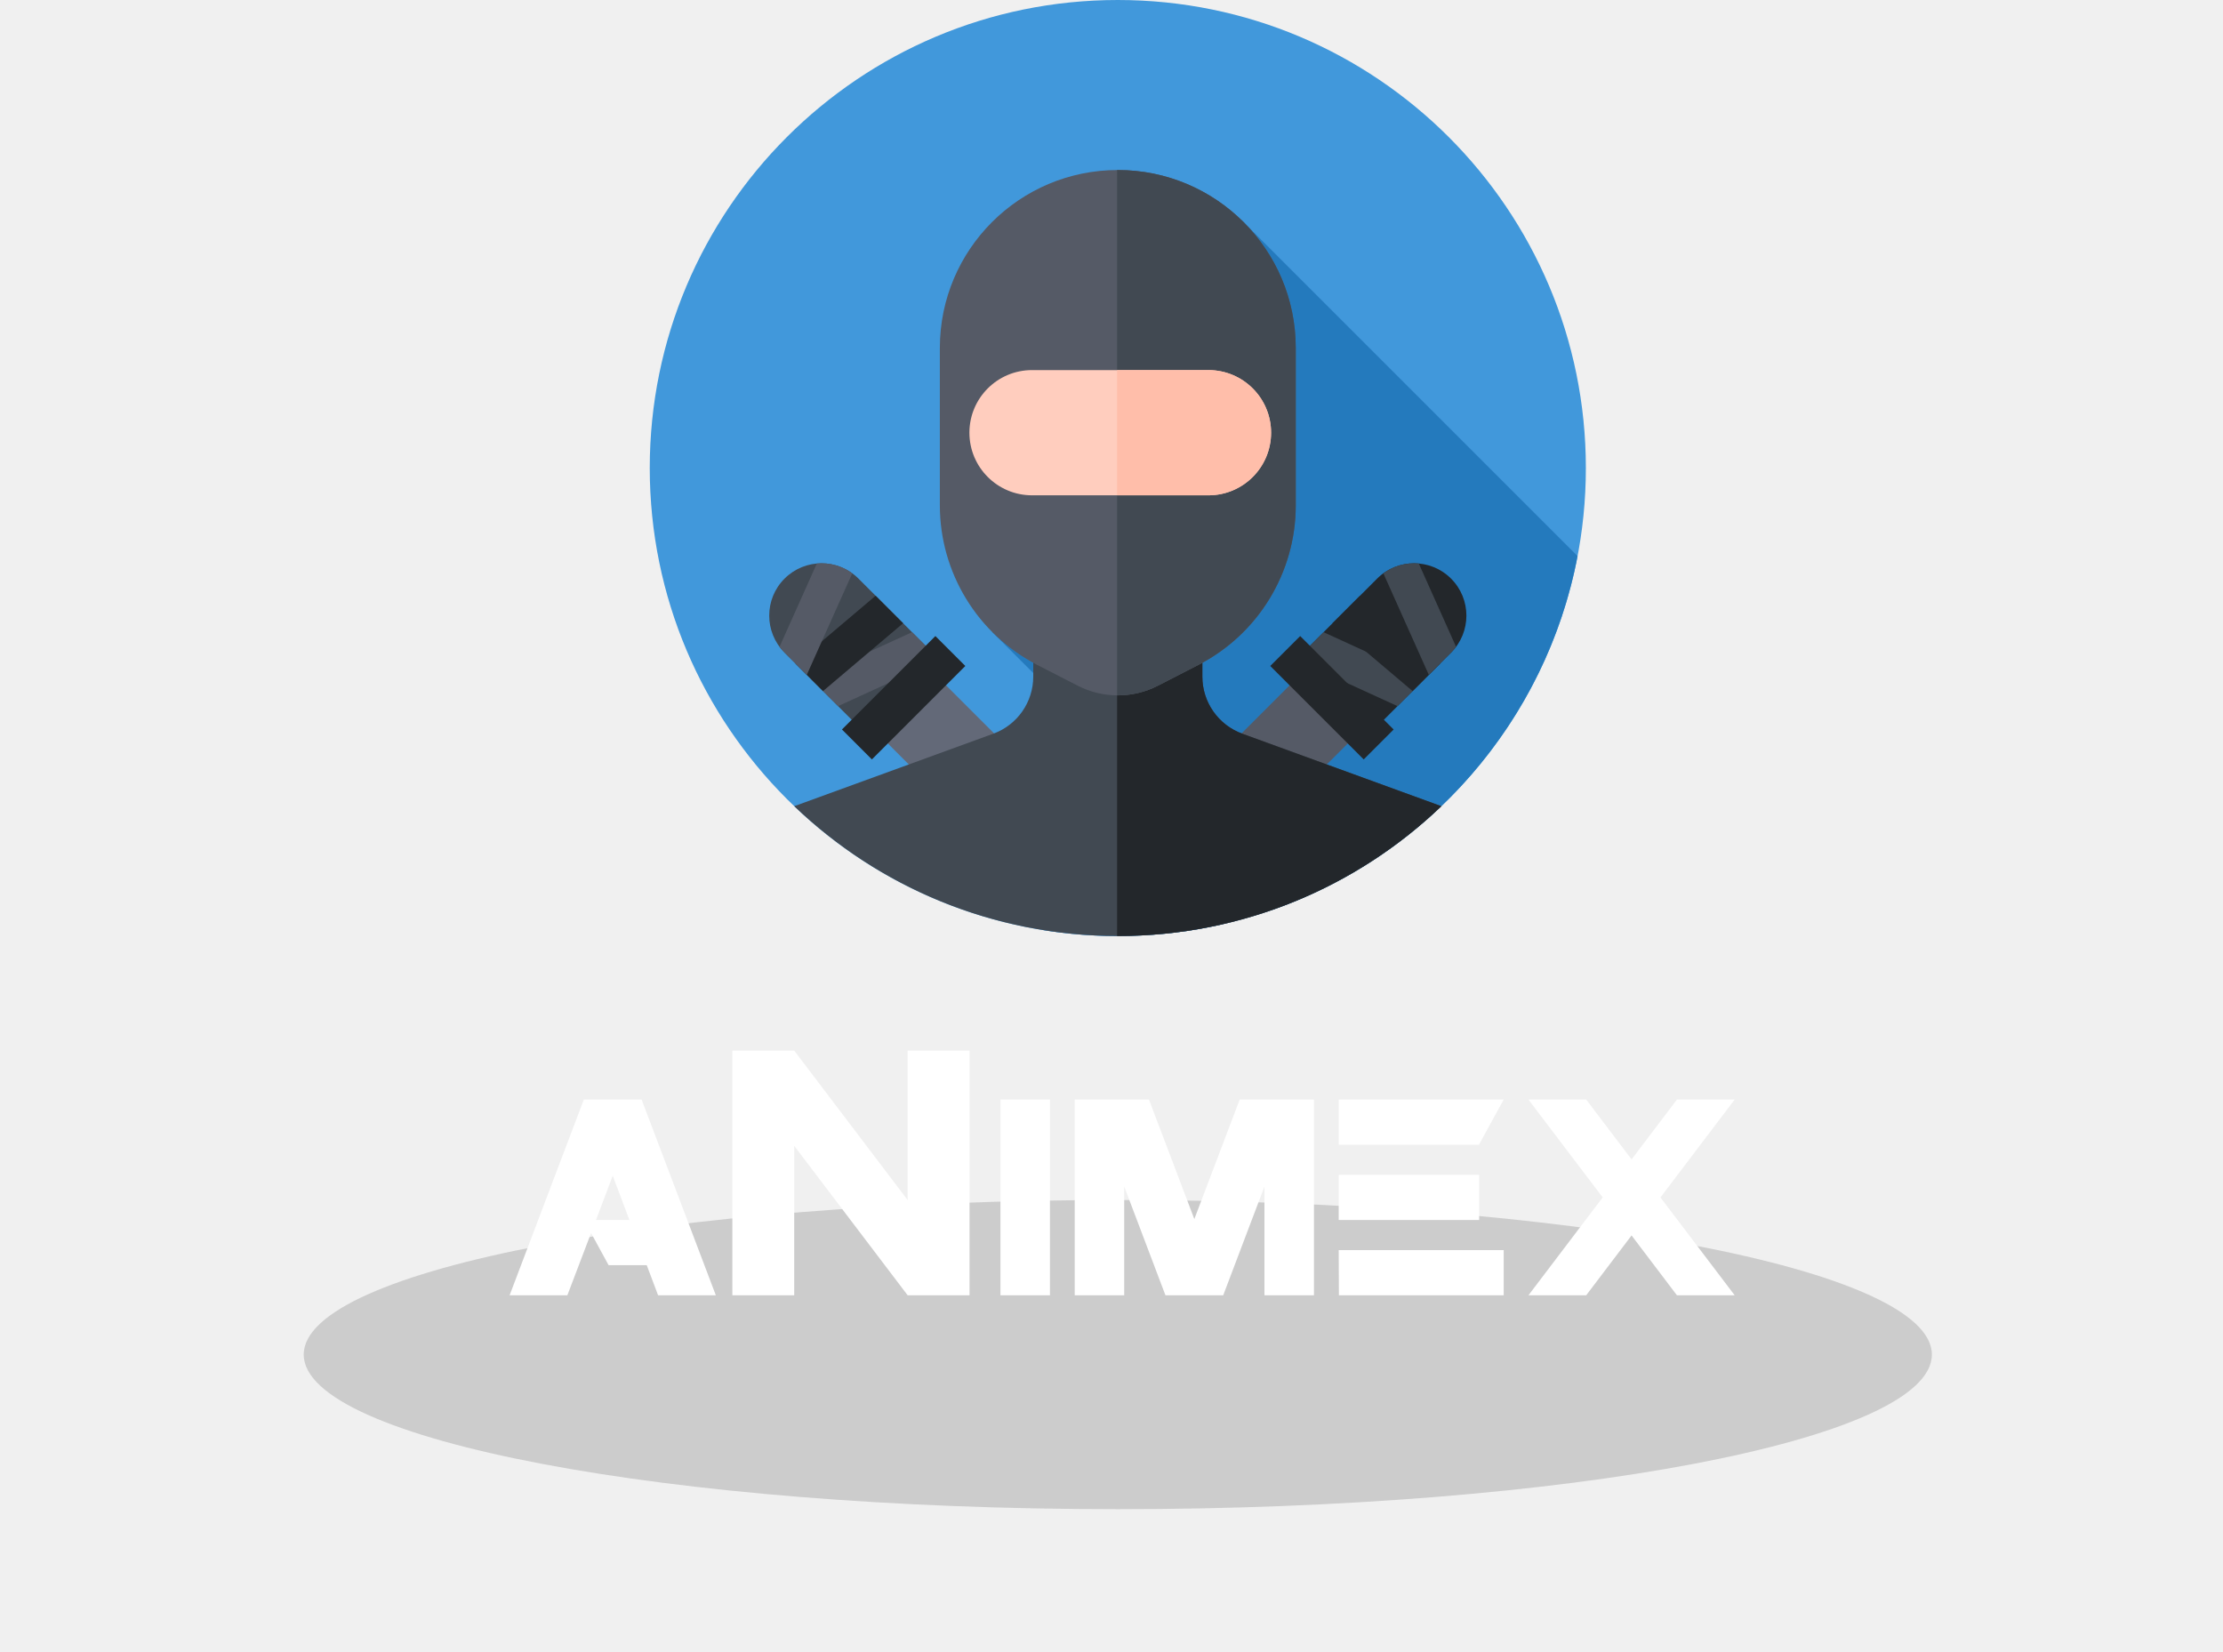
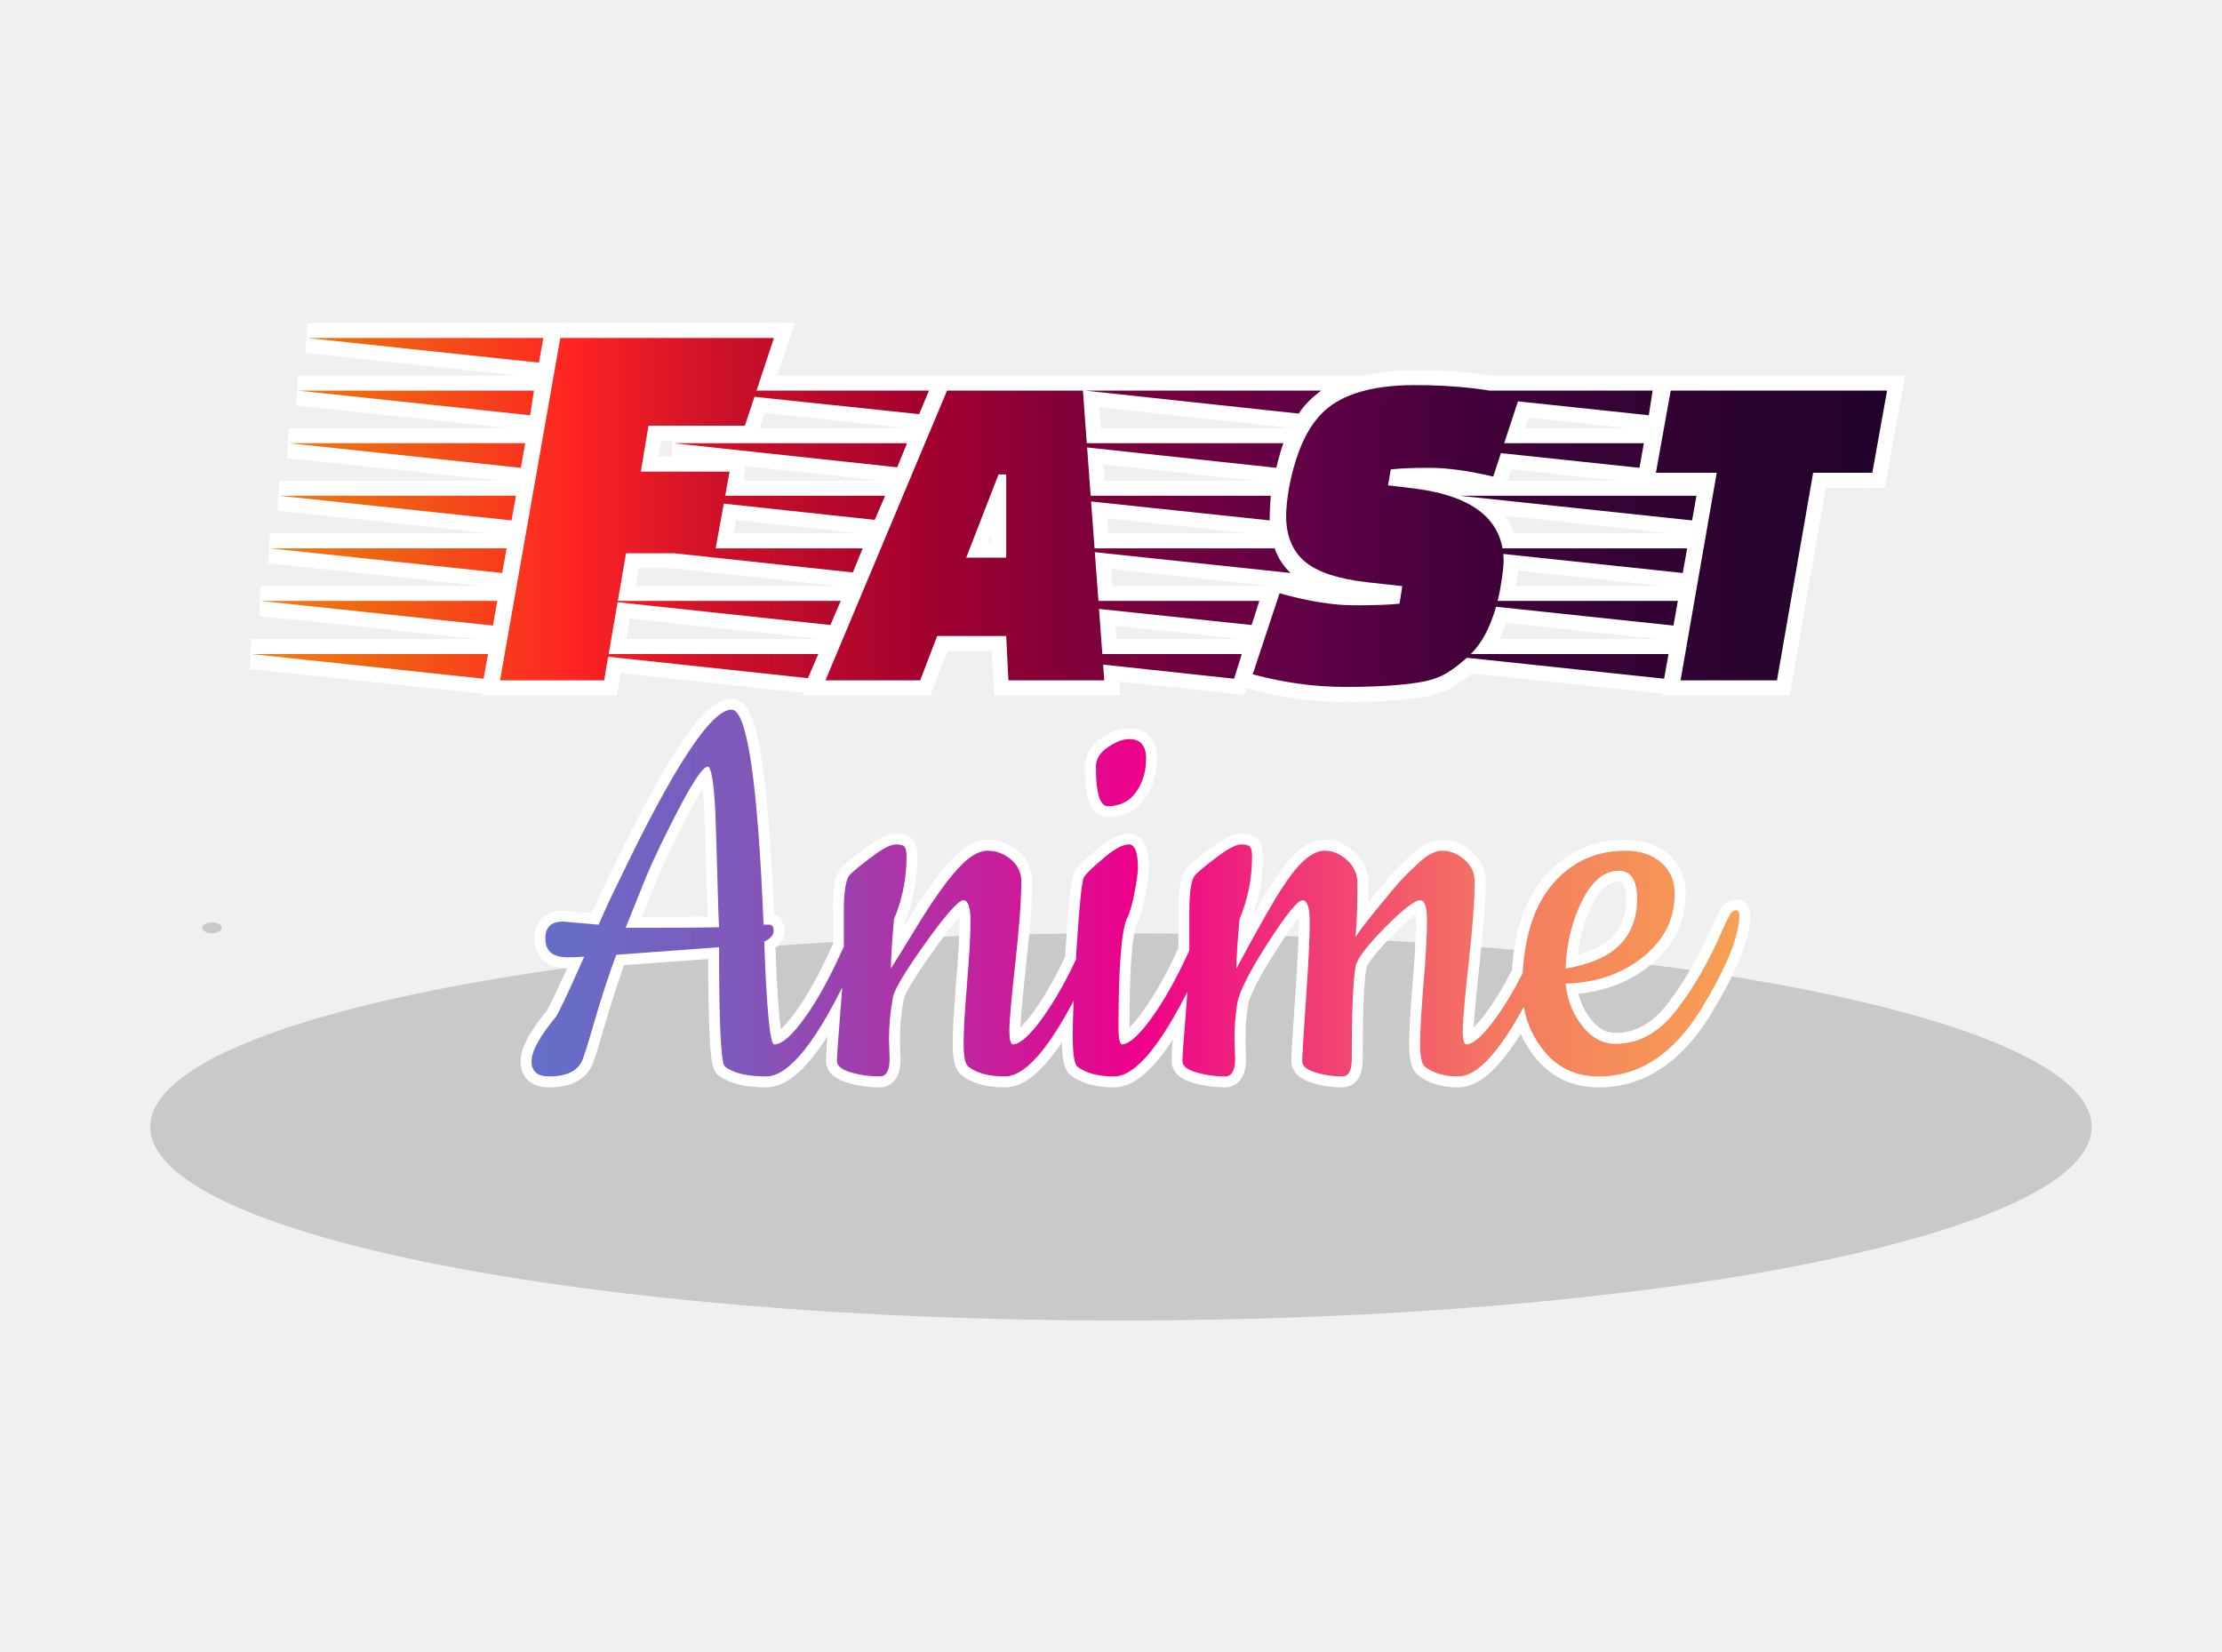
- <svg xmlns="http://www.w3.org/2000/svg" viewBox="0 0 1626.287 1208.57" version="1.1" id="svg44" width="1626.287" height="1208.57">
-   <defs id="defs48" />
-   <g id="g889" transform="translate(4.612959)">
-     <path d="m 1155.559,342.416 c 0,189.113 -153.302,342.416 -342.416,342.416 -189.113,0 -342.416,-153.302 -342.416,-342.416 C 470.728,153.302 624.03,0 813.143,0 c 189.113,0 342.416,153.302 342.416,342.416 z m 0,0" fill="#00d6c1" id="path2" style="fill:#4198db;fill-opacity:1;stroke-width:1.338" />
-     <path d="m 701.603,487.243 -68.367,68.372 124.775,124.775 c 17.953,2.905 36.365,4.441 55.133,4.441 26.579,0 52.452,-3.03 77.286,-8.757 z m 0,0" fill="#02a894" id="path4" style="fill:#4198db;fill-opacity:1;stroke-width:1.338" />
-     <path d="M 1149.477,406.848 903.314,160.685 721.379,462.524 924.986,666.131 C 1039.458,626.584 1126.399,528.044 1149.477,406.848 Z m 0,0" fill="#02a894" id="path6" style="fill:#247abd;fill-opacity:1;stroke-width:1.338" />
-     <path d="m 680.15,494.103 -42.551,42.551 97.914,97.908 c 23.501,23.501 61.601,23.496 85.097,0 z m 0,0" fill="#636978" id="path8" style="stroke-width:1.338" />
-     <path d="m 569.331,423.338 c -14.943,14.948 -14.943,39.176 0,54.119 l 68.54,68.54 54.119,-54.119 -68.54,-68.54 c -14.943,-14.943 -39.176,-14.943 -54.119,0 z m 0,0" fill="#414952" id="path10" style="stroke-width:1.338" />
-     <path d="m 588.386,496.517 74.245,-33.993 20.116,20.116 -74.24,33.993 z m 0,0" fill="#555a66" id="path12" style="stroke-width:1.338" />
-     <path d="m 577.367,485.498 58.607,-49.636 20.116,20.116 -58.607,49.636 z m 0,0" fill="#23272b" id="path14" style="stroke-width:1.338" />
-     <path d="m 585.612,493.743 -16.281,-16.281 c -1.343,-1.343 -2.555,-2.759 -3.657,-4.237 l 27.284,-60.937 c 9.023,-0.805 18.271,1.578 25.926,7.153 z m 0,0" fill="#555a66" id="path16" style="stroke-width:1.338" />
-     <path d="m 611.334,533.718 68.367,-68.367 21.897,21.897 -68.367,68.367 z m 0,0" fill="#23272b" id="path18" style="stroke-width:1.338" />
-     <path d="m 946.137,494.103 42.551,42.551 -97.914,97.908 c -23.496,23.501 -61.596,23.501 -85.097,0 z m 0,0" fill="#555a66" id="path20" style="stroke-width:1.338" />
-     <path d="m 1056.956,423.338 c 14.943,14.948 14.943,39.176 0,54.124 l -68.54,68.534 -54.119,-54.119 68.54,-68.54 c 14.943,-14.943 39.176,-14.943 54.119,0 z m 0,0" fill="#23272b" id="path22" style="stroke-width:1.338" />
-     <path d="m 1037.901,496.517 -74.245,-33.993 -20.116,20.116 74.24,33.993 z m 0,0" fill="#414952" id="path24" style="stroke-width:1.338" />
-     <path d="m 1048.92,485.498 -58.607,-49.636 -20.116,20.116 58.607,49.636 z m 0,0" fill="#23272b" id="path26" style="stroke-width:1.338" />
-     <path d="m 1040.675,493.743 16.281,-16.281 c 1.343,-1.343 2.555,-2.759 3.657,-4.237 l -27.284,-60.937 c -9.023,-0.805 -18.271,1.578 -25.926,7.153 z m 0,0" fill="#414952" id="path28" style="stroke-width:1.338" />
-     <path d="m 993.045,555.621 -68.372,-68.367 21.897,-21.897 68.372,68.367 z m 0,0" fill="#23272b" id="path30" style="stroke-width:1.338" />
-     <path d="m 813.143,684.831 c 91.832,0 175.215,-36.156 236.706,-94.998 L 904.233,536.795 c -17.55,-6.39 -29.228,-23.073 -29.228,-41.747 V 453.846 H 751.281 v 41.203 c 0,18.674 -11.678,35.357 -29.228,41.747 l -145.616,53.037 c 61.491,58.842 144.875,94.998 236.706,94.998 z m 0,0" fill="#414952" id="path32" style="stroke-width:1.338" />
-     <path d="M 1049.85,589.833 904.233,536.795 c -17.55,-6.39 -29.228,-23.073 -29.228,-41.747 V 453.846 H 812.616 v 230.98 c 0.178,0 0.35,0.005 0.528,0.005 91.832,0 175.215,-36.156 236.706,-94.998 z m 0,0" fill="#23272b" id="path34" style="stroke-width:1.338" />
-     <path d="m 872.038,486.491 -29.536,15.173 c -18.428,9.467 -40.289,9.467 -58.717,0 L 754.249,486.491 C 710.475,464.003 682.956,418.928 682.956,369.715 V 254.586 c 0,-71.904 58.283,-130.193 130.187,-130.193 71.904,0 130.187,58.288 130.187,130.187 v 115.135 c 0,49.213 -27.519,94.288 -71.293,116.775 z m 0,0" fill="#555a66" id="path36" style="stroke-width:1.338" />
-     <path d="m 813.143,124.393 c -0.178,0 -0.35,0.005 -0.528,0.005 v 384.35 c 10.246,0.084 20.513,-2.268 29.886,-7.085 l 29.536,-15.173 c 43.774,-22.488 71.293,-67.562 71.293,-116.775 V 254.586 c 0,-71.904 -58.283,-130.193 -130.187,-130.193 z m 0,0" fill="#414952" id="path38" style="stroke-width:1.338" />
-     <path d="M 879.468,362.39 H 750.393 c -25.304,0 -45.811,-20.513 -45.811,-45.811 0,-25.304 20.508,-45.811 45.811,-45.811 H 879.468 c 25.299,0 45.811,20.508 45.811,45.811 -0.005,25.299 -20.513,45.811 -45.811,45.811 z m 0,0" fill="#ffcdbe" id="path40" style="stroke-width:1.338" />
-     <path d="M 879.462,270.767 H 812.616 v 91.623 h 66.847 c 25.304,0 45.811,-20.513 45.811,-45.811 0,-25.299 -20.508,-45.811 -45.811,-45.811 z m 0,0" fill="#ffbeaa" id="path42" style="stroke-width:1.338" />
+ <svg xmlns="http://www.w3.org/2000/svg" xmlns:ns1="https://sketch.io/dtd/" version="1.1" ns1:metadata="eyJuYW1lIjoiRHJhd2luZy02LnNrZXRjaHBhZCIsImNsaXBQYXRoIjp7ImVuYWJsZWQiOnRydWUsInN0eWxlIjp7InN0cm9rZVN0eWxlIjoiYmxhY2siLCJsaW5lV2lkdGgiOjF9fSwiZGVzY3JpcHRpb24iOiJNYWRlIHdpdGggU2tldGNocGFkIiwibWV0YWRhdGEiOnt9LCJleHBvcnREUEkiOjcyLCJleHBvcnRGb3JtYXQiOiJwbmciLCJleHBvcnRRdWFsaXR5IjowLjk1LCJ1bml0cyI6InB4Iiwid2lkdGgiOjE2MjYsImhlaWdodCI6MTIwOSwicGFnZXMiOlt7IndpZHRoIjoxNjI2LCJoZWlnaHQiOjEyMDl9XSwidXVpZCI6ImJmNmQwNTc4LTllYTQtNGM2My04MWFlLTM4NmRjODU5NGQ1MiJ9" width="1626" height="1209" viewBox="0 0 1626 1209" ns1:version="2021.2.16.1">
+   <defs>
+     <linearGradient x1="1625.119" y1="212.532" x2="0" y2="212.632" id="CNuDLoDTGmSO" gradientUnits="userSpaceOnUse">
+       <stop offset="0.066" style="stop-color:#0c0126;" />
+       <stop offset="0.118" style="stop-color:#19022a;" />
+       <stop offset="0.23" style="stop-color:#27032e;" />
+       <stop offset="0.376" style="stop-color:#43013a;" />
+       <stop offset="0.44" style="stop-color:#5f0046;" />
+       <stop offset="0.545" style="stop-color:#7e003a;" />
+       <stop offset="0.607" style="stop-color:#9e002f;" />
+       <stop offset="0.711" style="stop-color:#ce1129;" />
+       <stop offset="0.774" style="stop-color:#fe2323;" />
+       <stop offset="0.82" style="stop-color:#f6441a;" />
+       <stop offset="0.869" style="stop-color:#ee6611;" />
+       <stop offset="0.931" style="stop-color:#f68617;" />
+       <stop offset="0.98" style="stop-color:#ffa61e;" />
+     </linearGradient>
+     <linearGradient x1="0" y1="241.84" x2="1622.823" y2="241.94" id="ApVGwUNtptBE" gradientUnits="userSpaceOnUse">
+       <stop offset="0" style="stop-color:#15aeeb;" />
+       <stop offset="0.333" style="stop-color:#8157ba;" />
+       <stop offset="0.508" style="stop-color:#ed008a;" />
+       <stop offset="0.672" style="stop-color:#f47961;" />
+       <stop offset="1" style="stop-color:#fbf239;" />
+     </linearGradient>
+   </defs>
+   <path ns1:tool="rectangle" style="fill: none; mix-blend-mode: source-over; vector-effect: non-scaling-stroke;" d="M0 0 L1626 0 1626 1209 0 1209 z" />
+   <g ns1:tool="fancyText" style="mix-blend-mode: source-over;" transform="matrix(1,0,0,1,53.83374,138.7689)">
+     <g ns1:uid="1">
+       <g ns1:uid="2" style="paint-order: fill stroke markers;">
+         <path d="M 480.045 206.433L 469.221 266.164L 404.279 266.164L 388.244 359.167L 312.078 359.167L 356.174 108.62L 512.515 108.62L 491.269 172.76L 420.715 172.76L 415.103 206.433L 480.045 206.433ZZM 303.259 339.925L 300.052 357.964L 130.081 339.925L 303.259 339.925ZZM 316.888 262.556L 313.681 280.595L 143.71 262.556L 316.888 262.556ZZM 323.703 224.072L 320.496 242.111L 150.525 224.072L 323.703 224.072ZZM 330.518 185.588L 327.311 203.627L 157.34 185.588L 330.518 185.588ZZM 336.932 147.104L 334.126 165.143L 164.155 147.104L 336.932 147.104ZZM 310.074 301.04L 306.867 319.079L 136.896 301.04L 310.074 301.04ZZM 343.747 108.62L 340.54 126.659L 170.97 108.62L 343.747 108.62ZZM 754.243 359.167L 684.09 359.167L 682.486 326.696L 631.976 326.696L 619.549 359.167L 550.198 359.167L 639.192 147.104L 738.609 147.104L 754.243 359.167ZZM 653.223 269.371L 682.486 269.371L 682.486 208.438L 676.874 208.438L 653.223 269.371ZZM 544.986 339.925L 537.37 357.563L 373.011 339.925L 544.986 339.925ZZM 561.422 301.04L 553.806 318.678L 389.447 301.04L 561.422 301.04ZZM 577.457 262.556L 570.241 280.194L 405.883 262.556L 577.457 262.556ZZM 593.893 224.072L 586.276 241.71L 422.319 224.072L 593.893 224.072ZZM 609.928 185.588L 602.712 203.226L 438.754 185.588L 609.928 185.588ZZM 625.963 147.104L 618.747 164.341L 455.19 147.104L 625.963 147.104ZZM 849.25 357.964L 681.685 339.925L 854.863 339.925L 849.25 357.964ZZM 712.552 185.588L 885.329 185.588Q 882.924 192.002 880.118 203.627L 880.118 203.627L 712.552 185.588ZZM 875.307 238.904L 875.307 238.904L 875.307 242.111L 705.336 224.072L 876.109 224.072Q 875.307 233.693 875.307 238.904ZZM 867.691 301.04L 862.078 318.678L 694.914 301.04L 867.691 301.04ZZM 740.212 147.104L 912.99 147.104Q 902.166 155.121 896.554 163.941L 896.554 163.941L 740.212 147.104ZZM 720.97 262.556L 878.915 262.556Q 882.523 272.979 890.541 280.595L 890.541 280.595L 720.97 262.556ZZM 1058.106 151.513L 1038.864 210.041Q 1011.605 203.627 992.363 203.627Q 973.121 203.627 963.901 204.83L 963.901 204.83L 961.896 216.455L 981.94 218.86Q 1046.481 227.279 1046.481 272.177L 1046.481 272.177Q 1046.481 277.388 1044.076 291.619Q 1041.67 305.85 1036.058 319.079Q 1030.446 332.308 1021.827 340.526Q 1013.208 348.744 1004.99 353.755Q 996.772 358.766 983.944 360.77L 983.944 360.77Q 963.901 363.977 930.428 363.977Q 896.955 363.977 862.88 354.757L 862.88 354.757L 882.523 295.428Q 913.791 304.247 937.243 304.247Q 960.694 304.247 970.315 303.044L 970.315 303.044L 972.319 290.216L 947.064 287.41Q 914.593 283.802 900.963 272.177Q 887.334 260.551 887.334 238.904L 887.334 238.904Q 887.334 230.887 889.338 218.86L 889.338 218.86Q 897.355 175.967 918.201 159.531Q 939.046 143.095 981.74 143.095Q 1024.433 143.095 1058.106 151.513L 1058.106 151.513ZZM 1327.093 147.104L 1316.27 207.235L 1272.975 207.235L 1246.518 359.167L 1175.964 359.167L 1202.421 207.235L 1157.924 207.235L 1168.748 147.104L 1327.093 147.104ZZM 1167.144 339.925L 1163.937 357.964L 993.966 339.925L 1167.144 339.925ZZM 1180.774 262.556L 1177.567 280.595L 1007.596 262.556L 1180.774 262.556ZZM 1187.589 224.072L 1184.382 242.111L 1014.411 224.072L 1187.589 224.072ZZM 1149.105 185.588L 1145.898 203.627L 975.927 185.588L 1149.105 185.588ZZM 1155.519 147.104L 1152.713 165.143L 982.742 147.104L 1155.519 147.104ZZM 1173.959 301.04L 1170.752 319.079L 1000.781 301.04L 1173.959 301.04Z" ns1:uid="3" style="fill: url(#CNuDLoDTGmSO); stroke: #ffffff; stroke-width: 22; stroke-linecap: round; paint-order: stroke fill markers;" />
+       </g>
+     </g>
  </g>
-   <ellipse cx="817.756" cy="991.067" rx="595.559" ry="113.102" fill="#546e7a" opacity="0.1" id="ellipse8" style="opacity:0.321;fill:#808080;fill-opacity:1;stroke-width:1.282" />
-   <g aria-label="aNimex" id="text16" style="font-style:normal;font-variant:normal;font-weight:normal;font-stretch:normal;font-size:78.202px;line-height:1.25;font-family:Protoculture;-inkscape-font-specification:Protoculture;fill:#ffffff;fill-opacity:1;stroke:none;stroke-width:1.955" transform="matrix(3.951368,0,0,3.606406,1192.763,1625.342)">
-     <path d="m -192.428,-200.544 -4.391,12.639 h -10.692 l 13.746,-39.712 h 10.692 l 13.746,39.712 h -10.692 l -2.1,-6.11 h -7.064 z m 7.102,-2.635 -3.093,-8.973 -3.093,8.973 z" style="font-style:normal;font-variant:normal;font-weight:normal;font-stretch:normal;font-family:Protoculture;-inkscape-font-specification:Protoculture;fill:#ffffff;fill-opacity:1;stroke-width:1.955" id="path1505" />
-     <path d="m -166.271,-237.545 h 11.455 l 21.002,30.319 v -30.319 h 11.455 v 49.64 h -11.455 l -21.002,-30.319 v 30.319 h -11.455 z" style="font-style:normal;font-variant:normal;font-weight:normal;font-stretch:normal;font-family:Protoculture;-inkscape-font-specification:Protoculture;fill:#ffffff;fill-opacity:1;stroke-width:1.955" id="path1507" />
-     <path d="m -107.467,-187.904 h -9.164 v -39.712 h 9.164 z" style="font-style:normal;font-variant:normal;font-weight:normal;font-stretch:normal;font-family:Protoculture;-inkscape-font-specification:Protoculture;fill:#ffffff;fill-opacity:1;stroke-width:1.955" id="path1509" />
-     <path d="m -93.72,-209.975 v 22.071 h -9.164 v -39.712 h 13.746 l 8.401,24.247 8.401,-24.247 h 13.746 v 39.712 h -9.164 v -22.071 l -7.637,22.071 h -10.692 z" style="font-style:normal;font-variant:normal;font-weight:normal;font-stretch:normal;font-family:Protoculture;-inkscape-font-specification:Protoculture;fill:#ffffff;fill-opacity:1;stroke-width:1.955" id="path1511" />
-     <path d="m -23.46,-227.617 -4.582,9.164 h -25.966 v -9.164 z m -30.548,15.274 h 26.004 v 9.164 h -26.004 z m 0,15.274 h 30.548 v 9.164 h -30.51 z" style="font-style:normal;font-variant:normal;font-weight:normal;font-stretch:normal;font-family:Protoculture;-inkscape-font-specification:Protoculture;fill:#ffffff;fill-opacity:1;stroke-width:1.955" id="path1513" />
-     <path d="m 5.56,-207.76 13.746,19.856 H 8.615 l -8.401,-12.143 -8.401,12.143 H -18.878 l 13.746,-19.856 -13.746,-19.856 h 10.692 l 8.401,12.143 8.401,-12.143 H 19.306 Z" style="font-style:normal;font-variant:normal;font-weight:normal;font-stretch:normal;font-family:Protoculture;-inkscape-font-specification:Protoculture;fill:#ffffff;fill-opacity:1;stroke-width:1.955" id="path1515" />
+   <path ns1:tool="ellipse" style="fill: #bfbfbf; mix-blend-mode: source-over; fill-opacity: 0.8; vector-effect: non-scaling-stroke;" d="M7.11 0 C11.04 0 14.23 1.81 14.23 4.03 14.23 6.26 11.04 8.07 7.11 8.07 3.18 8.07 0 6.26 0 4.03 0 1.81 3.18 0 7.11 0 z" transform="matrix(1,0,0,1,148,675)" />
+   <path ns1:tool="ellipse" style="fill: #bfbfbf; mix-blend-mode: source-over; fill-opacity: 0.8; vector-effect: non-scaling-stroke;" d="M710.36 0 C1102.68 0 1420.71 63.44 1420.71 141.7 1420.71 219.97 1102.68 283.41 710.36 283.41 318.04 283.41 0 219.97 0 141.7 0 63.44 318.04 0 710.36 0 z" transform="matrix(1,0,0,1,109.9166,683.0833)" />
+   <g ns1:tool="fancyText" style="mix-blend-mode: source-over;" transform="matrix(1,0,0,1,5.239538,448.5275)">
+     <g ns1:uid="1">
+       <g ns1:uid="2" style="paint-order: fill stroke markers;">
+         <path d="M 561.324 315.892L 561.324 315.892Q 569.584 315.892 583.35 296.848Q 597.116 277.805 610.653 247.749Q 624.19 217.692 627.172 217.692Q 630.155 217.692 630.155 221.363L 630.155 221.363Q 630.155 234.212 616.848 262.203L 616.848 262.203Q 580.597 339.294 555.359 339.294L 555.359 339.294Q 534.25 339.294 525.073 331.952L 525.073 331.952Q 520.943 327.822 520.943 244.766L 520.943 244.766L 445.687 250.273Q 436.969 274.134 430.086 297.996Q 423.203 321.857 420.908 327.364L 420.908 327.364Q 415.861 339.294 396.588 339.294L 396.588 339.294Q 383.739 339.294 383.739 328.281Q 383.739 317.268 401.177 296.16L 401.177 296.16Q 404.389 292.03 422.285 251.649L 422.285 251.649Q 415.861 252.108 409.895 252.108L 409.895 252.108Q 393.835 252.108 393.835 238.342L 393.835 238.342Q 393.835 225.952 406.683 225.952L 406.683 225.952Q 407.601 225.952 432.839 228.247L 432.839 228.247Q 439.722 212.186 447.523 196.584L 447.523 196.584Q 507.636 70.852 530.12 70.852L 530.12 70.852Q 547.099 70.852 553.523 228.247L 553.523 228.247L 557.653 228.247Q 560.865 228.247 560.865 232.835Q 560.865 237.424 553.982 240.636L 553.982 240.636Q 556.735 315.892 561.324 315.892ZZM 452.571 230.541L 452.571 230.541Q 506.259 230.541 520.943 230.082L 520.943 230.082Q 520.484 222.74 520.025 204.385Q 519.566 186.03 519.107 172.493Q 518.649 158.956 518.19 144.272L 518.19 144.272Q 516.354 112.61 512.683 112.61L 512.683 112.61Q 507.636 112.61 492.034 142.437Q 476.432 172.264 467.713 192.913L 467.713 192.913Q 455.783 222.74 452.571 230.541ZZM 645.298 312.221L 645.298 312.221L 645.757 326.446Q 645.757 339.294 638.415 339.294L 638.415 339.294Q 627.402 339.294 617.307 336.312Q 607.211 333.329 607.211 328.052Q 607.211 322.775 609.735 291.801Q 612.259 260.827 612.259 245.225L 612.259 245.225L 612.259 218.151Q 612.259 196.125 616.848 191.537Q 621.437 186.948 633.138 178.229Q 644.839 169.511 650.116 169.511Q 655.393 169.511 656.77 171.346Q 658.147 173.182 658.147 178.229L 658.147 178.229Q 658.147 202.55 648.969 224.117L 648.969 224.117Q 646.675 250.273 646.675 260.368L 646.675 260.368Q 648.51 257.615 665.947 229.164Q 683.385 200.714 695.545 187.407Q 707.705 174.099 717.341 174.099Q 726.978 174.099 734.549 180.524Q 742.121 186.948 742.121 196.584L 742.121 196.584Q 742.121 216.775 737.761 256.009Q 733.402 295.242 733.402 305.567Q 733.402 315.892 736.155 315.892L 736.155 315.892Q 743.956 315.433 757.722 296.39Q 771.489 277.346 785.025 247.519Q 798.562 217.692 801.545 217.692Q 804.528 217.692 804.528 221.363L 804.528 221.363Q 804.528 234.212 791.22 262.203L 791.22 262.203Q 754.969 339.294 730.19 339.294L 730.19 339.294Q 712.294 339.294 703.116 331.952L 703.116 331.952Q 699.904 328.74 699.904 315.203Q 699.904 301.667 702.428 271.151Q 704.952 240.636 704.952 225.493Q 704.952 210.35 699.675 210.35Q 694.398 210.35 671.913 241.783Q 649.428 273.216 648.051 281.935L 648.051 281.935Q 645.298 297.996 645.298 312.221ZZM 796.727 112.61L 796.727 112.61Q 796.727 104.35 805.445 98.385Q 814.164 92.42 821.047 92.42L 821.047 92.42Q 833.437 92.42 833.437 106.645Q 833.437 120.87 826.095 131.195Q 818.753 141.519 805.445 141.519L 805.445 141.519Q 796.727 141.519 796.727 112.61ZZM 810.034 339.294L 810.034 339.294Q 792.138 339.294 782.961 331.952L 782.961 331.952Q 779.748 328.74 779.748 309.009Q 779.748 289.277 782.731 243.16Q 785.714 197.043 788.008 193.372Q 790.303 189.701 802.233 179.606Q 814.164 169.511 820.818 169.511Q 827.471 169.511 827.471 186.948L 827.471 186.948Q 827.471 191.537 824.948 204.844Q 822.424 218.151 819.212 224.117L 819.212 224.117Q 813.246 239.26 813.246 303.502L 813.246 303.502Q 813.246 315.892 816 315.892L 816 315.892Q 823.8 315.433 837.567 296.39Q 851.333 277.346 864.87 247.519Q 878.407 217.692 881.389 217.692Q 884.372 217.692 884.372 221.363L 884.372 221.363Q 884.372 234.212 871.065 262.203L 871.065 262.203Q 834.813 339.294 810.034 339.294ZZM 898.138 312.221L 898.138 312.221L 898.597 326.446Q 898.597 339.294 891.255 339.294L 891.255 339.294Q 880.242 339.294 870.147 336.312Q 860.052 333.329 860.052 328.052Q 860.052 322.775 862.575 291.801Q 865.099 260.827 865.099 245.225L 865.099 245.225L 865.099 218.151Q 865.099 196.125 869.688 191.537Q 874.277 186.948 885.978 178.229Q 897.679 169.511 902.956 169.511Q 908.233 169.511 909.61 171.346Q 910.987 173.182 910.987 178.229L 910.987 178.229Q 910.987 202.55 901.809 224.117L 901.809 224.117Q 899.515 250.273 899.515 260.368L 899.515 260.368Q 923.835 214.939 933.472 200.714L 933.472 200.714Q 950.45 174.099 964.216 174.099L 964.216 174.099Q 972.935 174.099 980.506 180.982Q 988.078 187.866 988.078 197.961Q 988.078 208.056 987.848 217.004Q 987.619 225.952 987.16 231Q 986.701 236.047 986.701 237.424L 986.701 237.424Q 988.537 233.753 1002.303 216.775Q 1016.069 199.796 1020.887 194.749Q 1025.705 189.701 1031.212 184.653L 1031.212 184.653Q 1041.766 174.099 1050.255 174.099Q 1058.744 174.099 1066.316 180.524Q 1073.887 186.948 1073.887 196.584L 1073.887 196.584Q 1073.887 216.775 1069.528 256.009Q 1065.169 295.242 1065.169 305.567Q 1065.169 315.892 1067.922 315.892L 1067.922 315.892Q 1075.723 315.433 1089.489 296.39Q 1103.255 277.346 1116.792 247.519Q 1130.329 217.692 1133.312 217.692Q 1136.294 217.692 1136.294 221.363L 1136.294 221.363Q 1136.294 234.212 1122.987 262.203L 1122.987 262.203Q 1086.736 339.294 1061.957 339.294L 1061.957 339.294Q 1046.355 339.294 1037.177 331.952L 1037.177 331.952Q 1033.965 328.74 1033.965 315.203Q 1033.965 301.667 1036.489 271.151Q 1039.013 240.636 1039.013 225.493Q 1039.013 210.35 1033.965 210.35L 1033.965 210.35Q 1028 210.35 1008.039 230.541Q 988.078 250.731 986.701 258.991L 986.701 258.991Q 983.948 274.593 983.948 326.446L 983.948 326.446Q 983.948 339.294 977.065 339.294L 977.065 339.294Q 966.511 339.294 957.104 336.312Q 947.697 333.329 947.697 328.052Q 947.697 322.775 950.45 282.853Q 953.203 242.931 953.203 226.641Q 953.203 210.35 947.926 210.35Q 942.649 210.35 922.459 241.783Q 902.268 273.216 900.203 285.606Q 898.138 297.996 898.138 312.221ZZM 1164.745 339.294L 1164.745 339.294Q 1139.048 339.294 1123.905 319.792Q 1108.762 300.29 1108.762 275.511L 1108.762 275.511Q 1108.762 225.493 1129.87 199.796Q 1150.978 174.099 1184.476 174.099L 1184.476 174.099Q 1200.078 174.099 1210.173 182.589Q 1220.268 191.078 1220.268 205.762L 1220.268 205.762Q 1220.268 233.294 1197.095 251.879Q 1173.922 270.463 1140.424 271.381L 1140.424 271.381Q 1142.26 289.277 1152.584 302.355Q 1162.909 315.433 1176.675 315.433Q 1190.442 315.433 1201.455 309.009Q 1212.468 302.584 1221.645 290.654L 1221.645 290.654Q 1240.918 265.415 1254.684 233.294L 1254.684 233.294Q 1258.355 225.034 1260.42 221.363Q 1262.485 217.692 1265.009 217.692Q 1267.533 217.692 1267.533 221.363L 1267.533 221.363Q 1267.533 244.307 1239.541 290.195L 1239.541 290.195Q 1209.255 339.294 1164.745 339.294ZZM 1140.424 260.368L 1140.424 260.368Q 1167.498 255.779 1180.117 242.931Q 1192.736 230.082 1192.736 209.433Q 1192.736 188.783 1179.429 188.783L 1179.429 188.783Q 1163.368 188.783 1152.355 211.039Q 1141.342 233.294 1140.424 260.368Z" ns1:uid="3" style="fill: url(#ApVGwUNtptBE); stroke: #ffffff; stroke-width: 16; stroke-linecap: round; paint-order: stroke fill markers;" />
+       </g>
+     </g>
  </g>
</svg>
